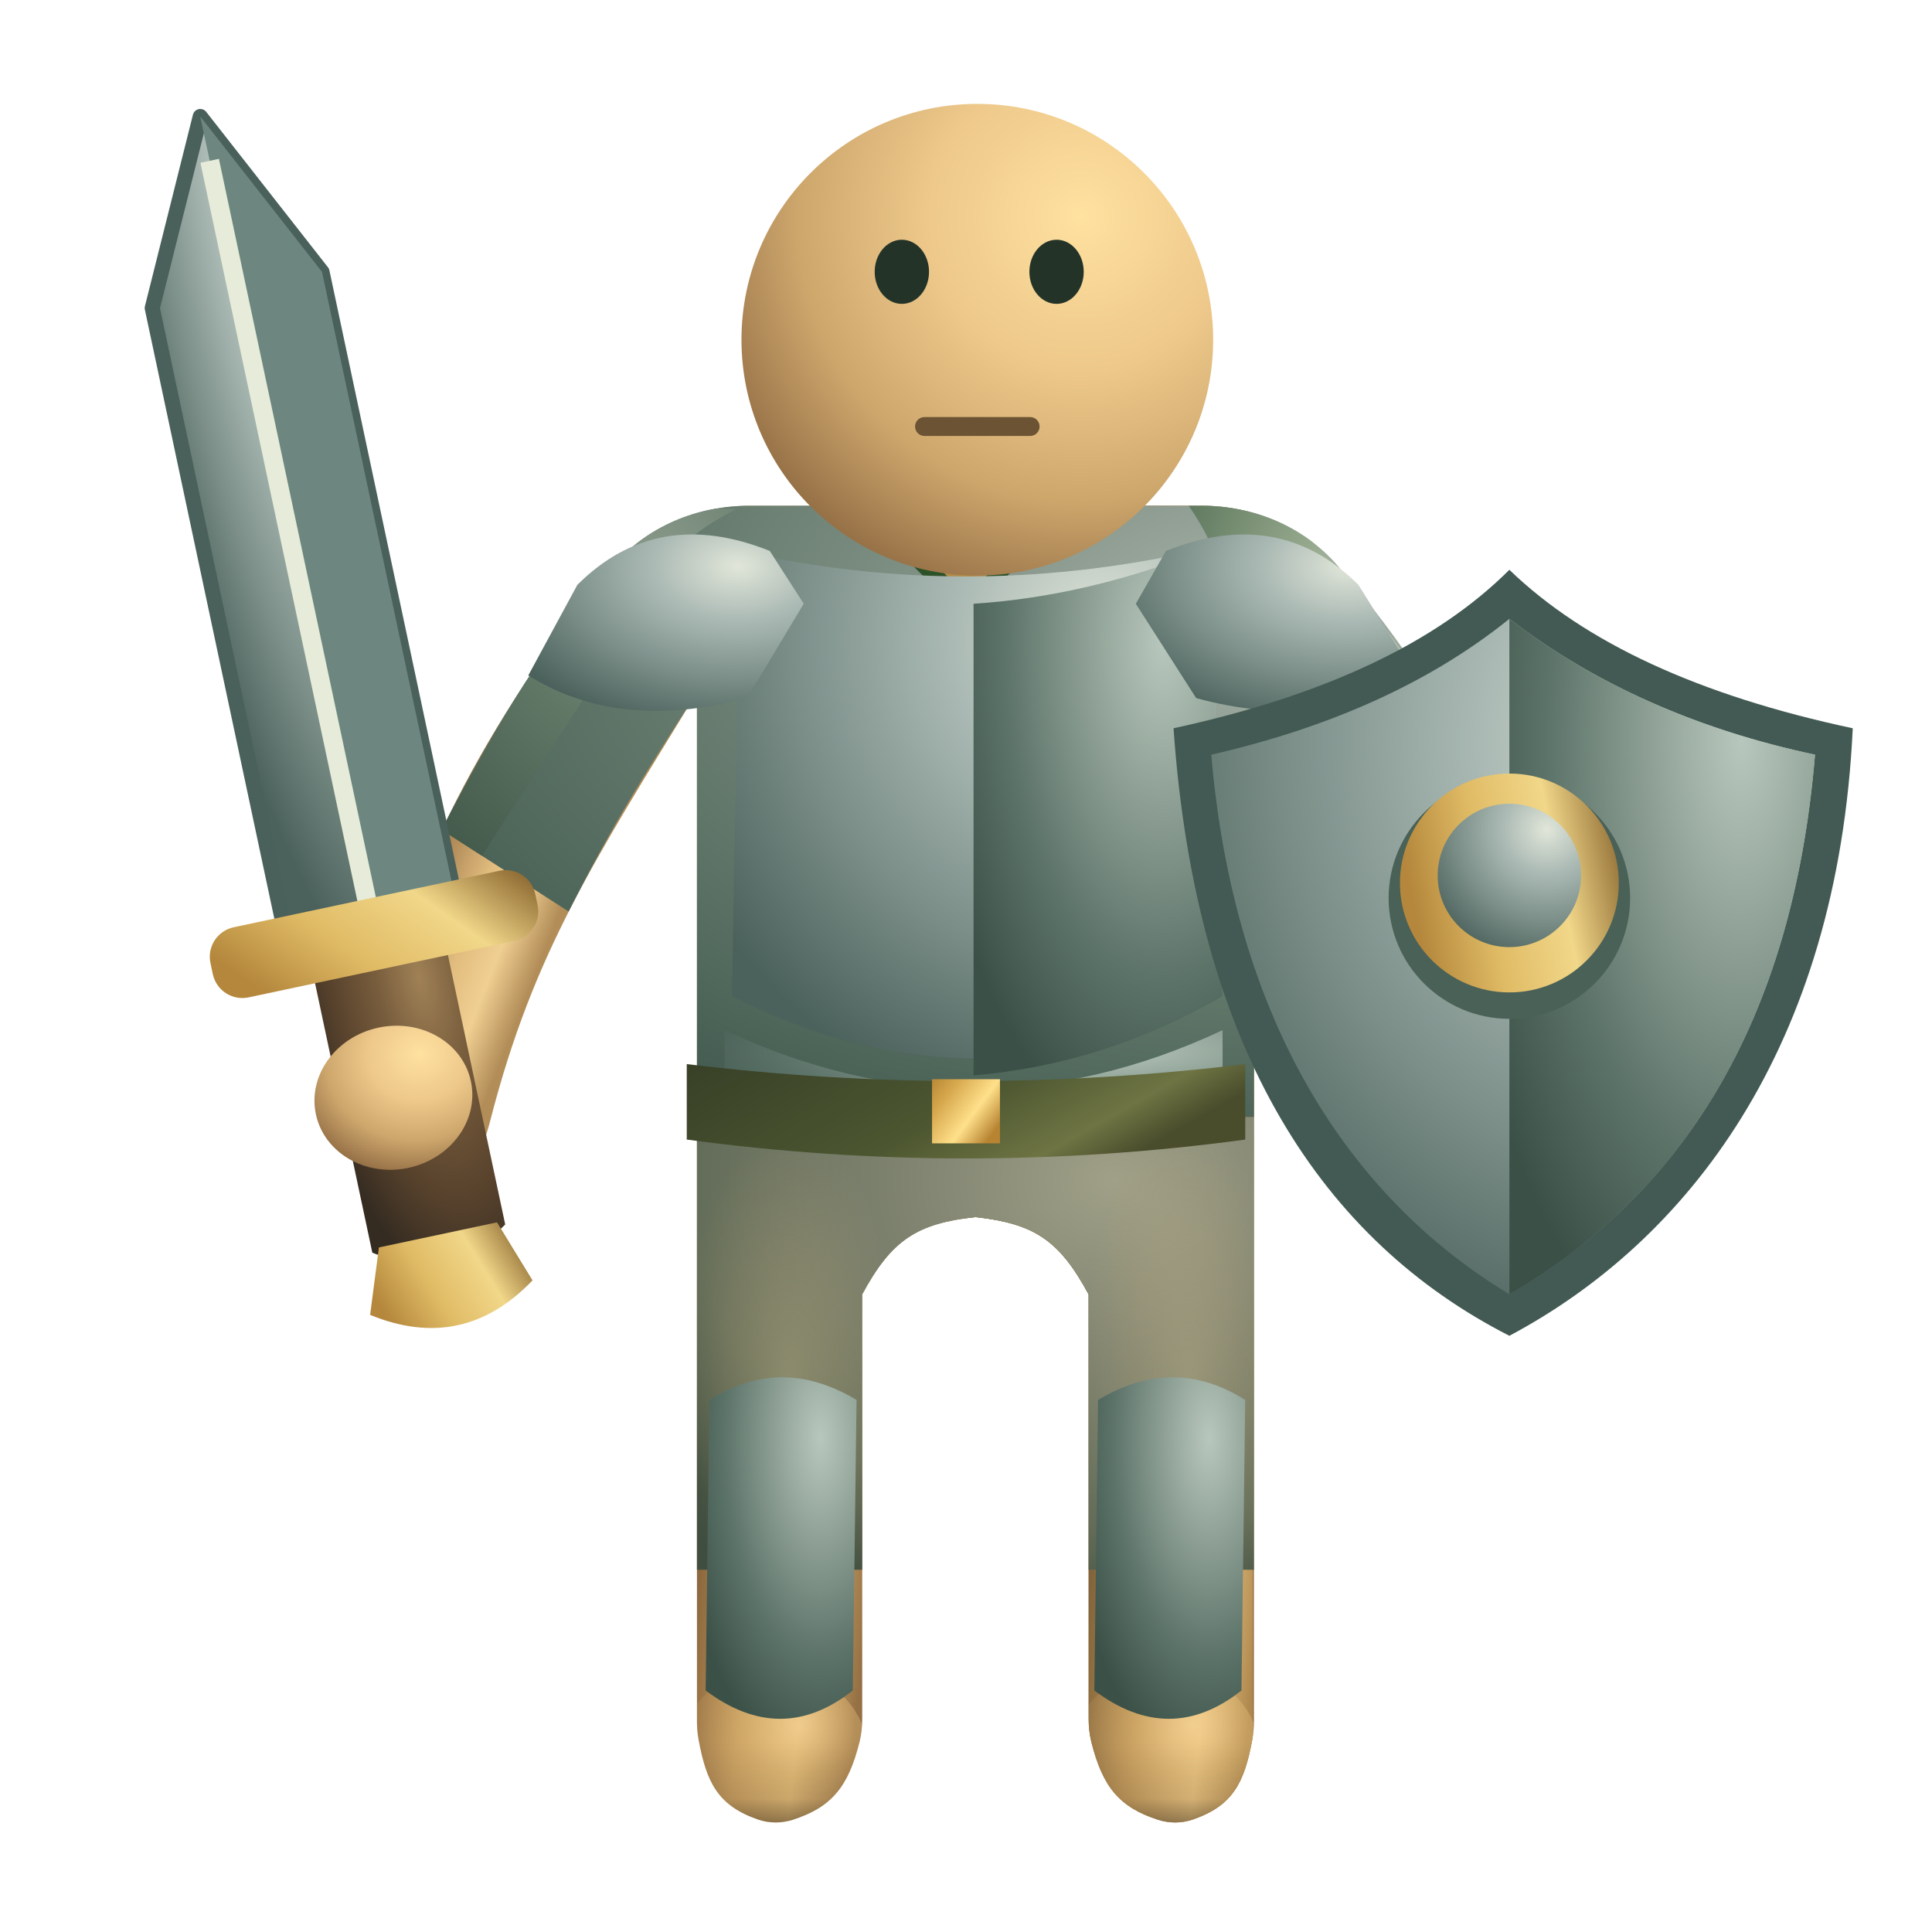
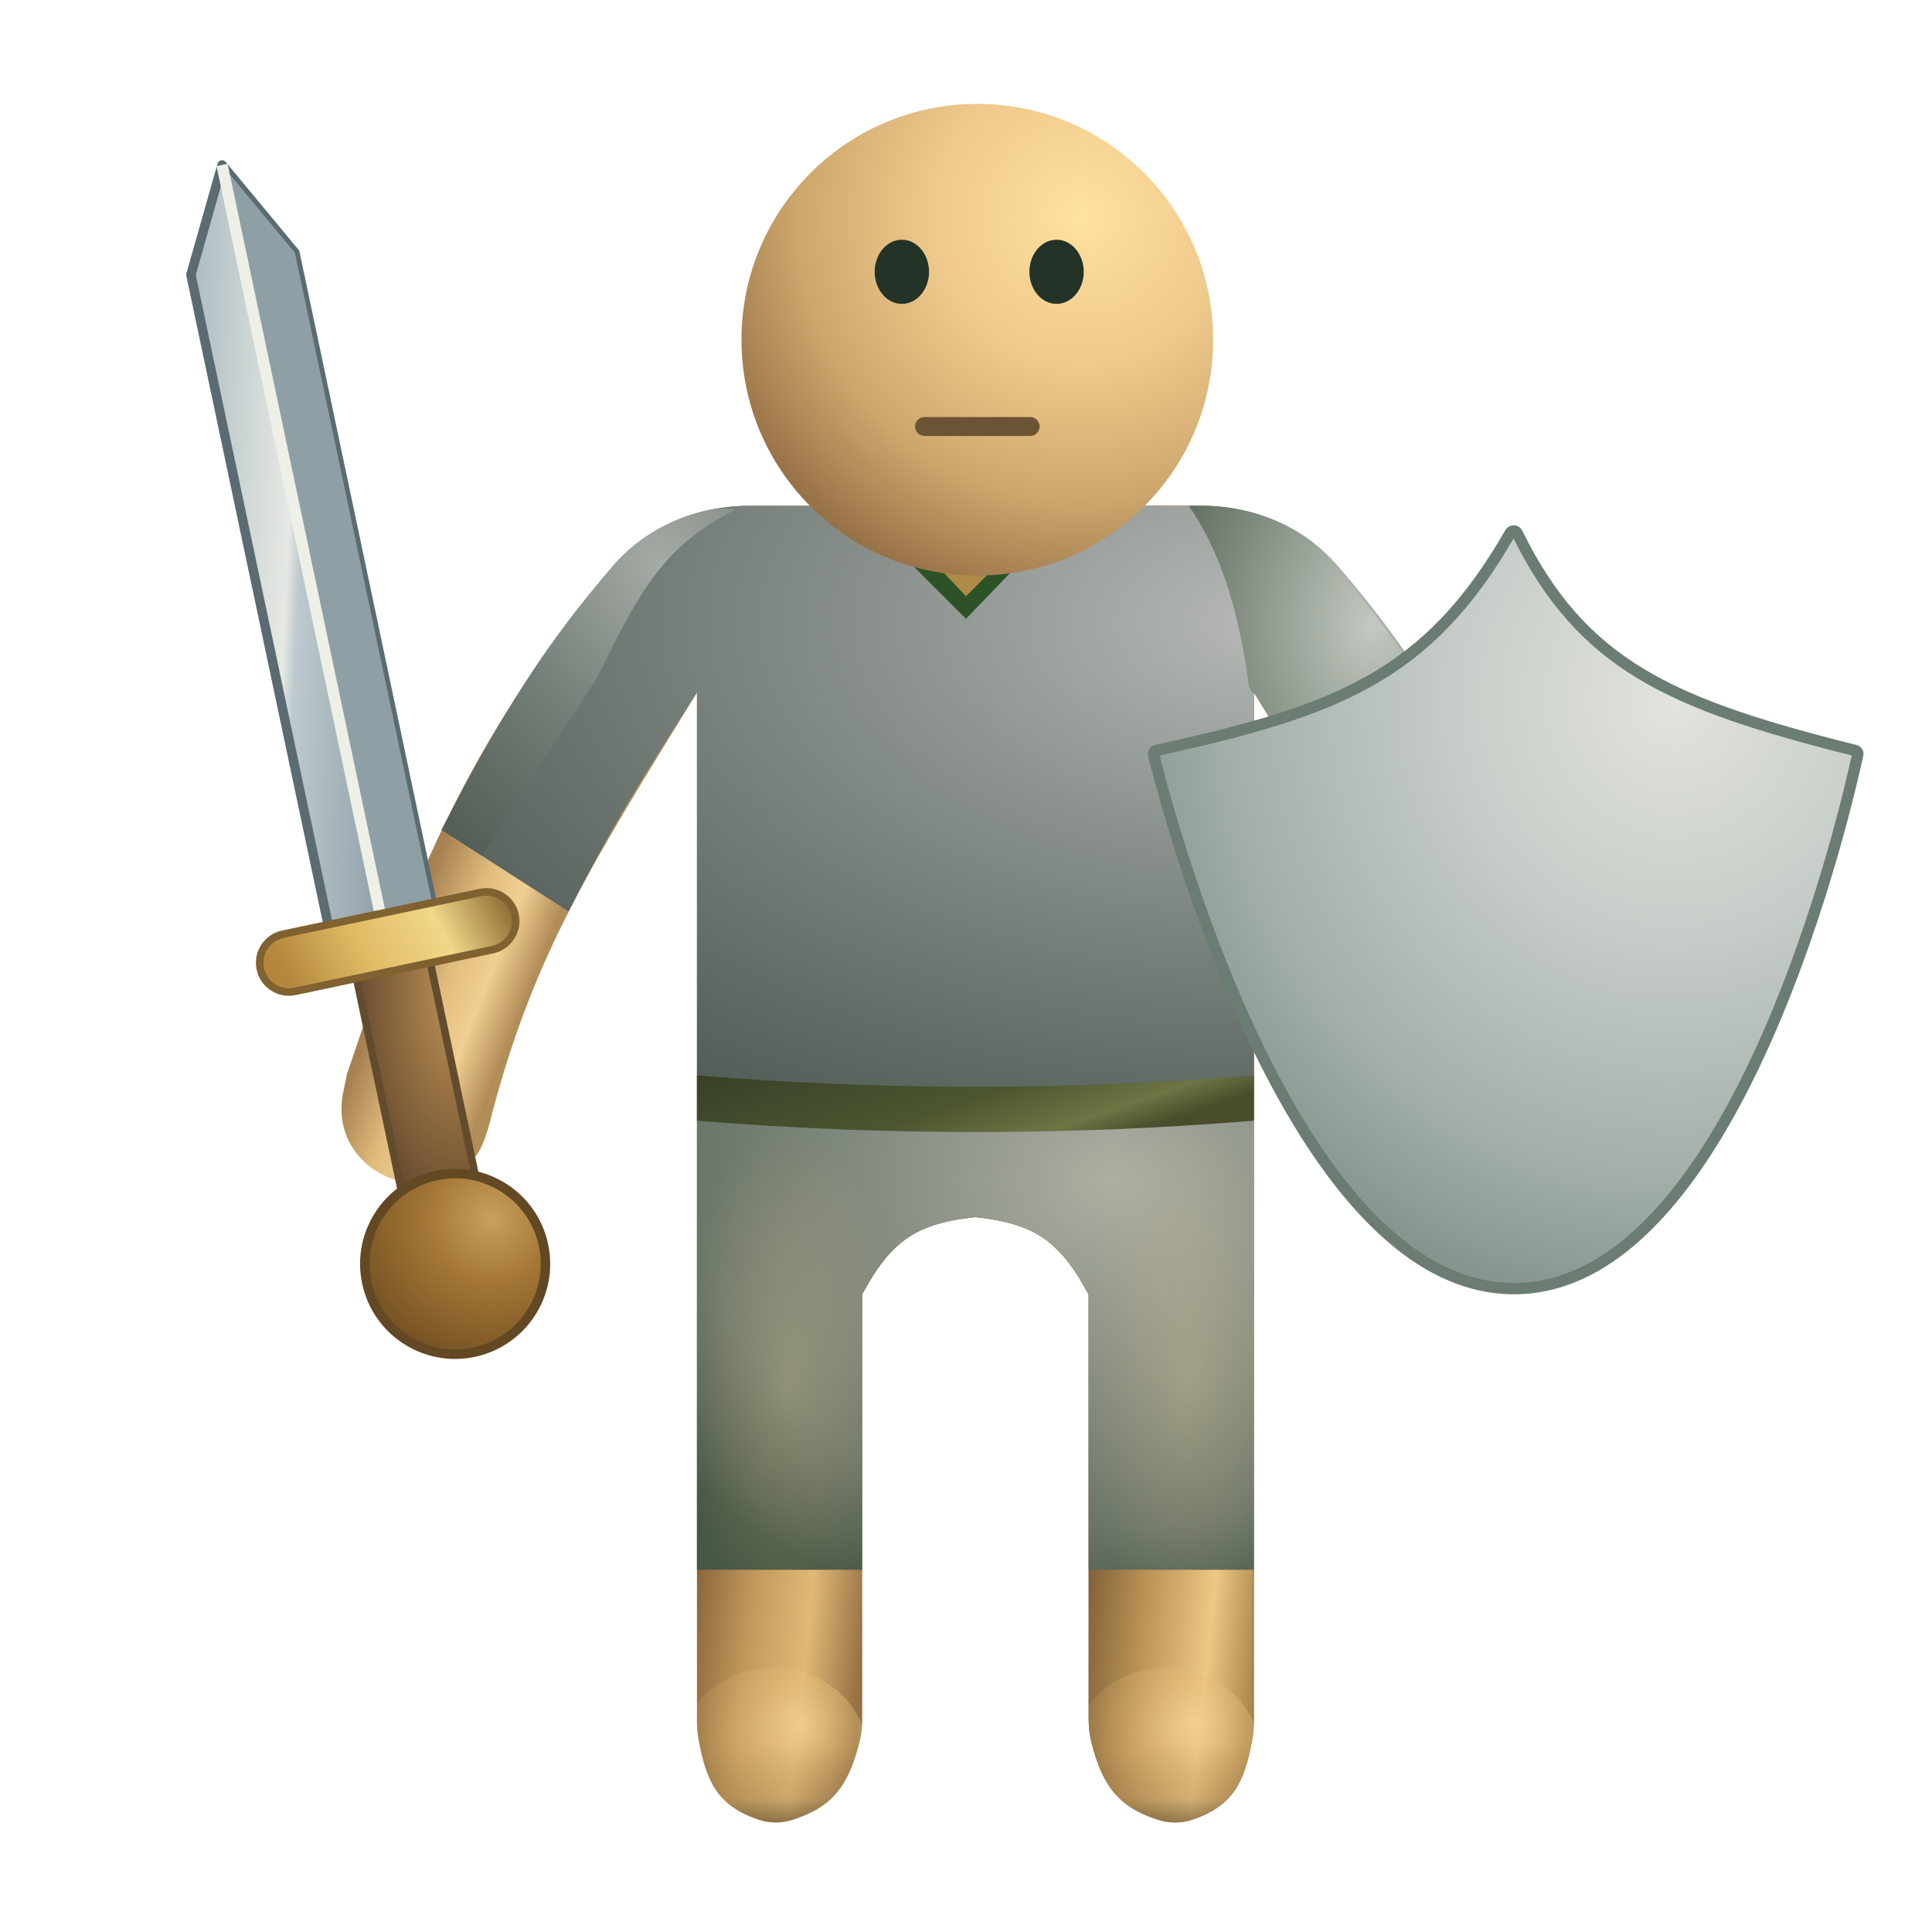
<svg xmlns="http://www.w3.org/2000/svg" width="512" height="512" viewBox="0 0 512 512" fill="none" role="img" aria-labelledby="nc-normchel-title nc-normchel-desc">
  <defs>
    <clipPath id="nc-swordsman-legs-clip">
      <path d="M258.5 322.531C242.934 324.263 236.28 328.614 228.5 343.031V455.355C228.5 457.466 228.297 459.58 227.783 461.627C224.776 473.598 220.356 478.924 210.15 482.24C207.136 483.22 203.858 483.224 200.863 482.185C190.261 478.506 187.234 472.449 185.121 460.955C184.825 459.346 184.7 457.709 184.7 456.074V296.031H332.3V456.074C332.3 457.709 332.174 459.346 331.879 460.955C329.765 472.449 326.738 478.506 316.136 482.185C313.142 483.224 309.864 483.22 306.849 482.24C296.644 478.924 292.224 473.598 289.217 461.627C288.702 459.58 288.5 457.466 288.5 455.355V343.031C280.719 328.614 274.066 324.263 258.5 322.531Z" />
    </clipPath>
    <clipPath id="nc-swordsman-pants-clip">
      <path d="M258.5 322.531C242.934 324.263 236.28 328.614 228.5 343.031V416H184.7V296.031H332.3V416H288.5V343.031C280.719 328.614 274.066 324.263 258.5 322.531Z" />
    </clipPath>
    <clipPath id="nc-swordsman-arms-clip">
      <path d="M91.963 284.579C111.34 226.873 126.676 193.396 161.829 150.934C170.887 139.992 184.546 134.031 198.751 134.031L318.249 134.031C332.454 134.031 346.112 139.992 355.171 150.934C390.324 193.396 405.66 226.873 425.037 284.579L426.023 289.366C430.225 309.756 405.604 320.982 392.531 308.315C389.374 305.257 388.074 300.845 386.976 296.589C375.615 252.535 359.481 227.913 332.3 183.531V296.031H184.7V183.531C157.518 227.913 141.384 252.535 130.024 296.589C128.926 300.845 127.626 305.257 124.469 308.315C111.396 320.982 86.774 309.756 90.976 289.366L91.963 284.579Z" />
    </clipPath>
    <clipPath id="nc-swordsman-shirt-clip">
      <path d="M184.7 296.031V183.531C170.718 205.278 162.908 217.488 150.686 241.56L117.025 219.913C133.03 189.008 144.572 170.68 162.55 149.889C171.509 139.528 184.754 134.031 198.451 134.031L318.549 134.031C332.246 134.031 345.491 139.528 354.45 149.889C372.427 170.68 383.97 189.008 399.975 219.913L366.314 241.56C354.092 217.488 346.281 205.278 332.3 183.531V296.031H258.5H184.7Z" />
    </clipPath>
    <radialGradient id="nc-swordsman-skin" cx="72%" cy="24%" r="86%">
      <stop stop-color="#ffe1a0" />
      <stop offset=".38" stop-color="#edc88a" />
      <stop offset=".7" stop-color="#cda66c" />
      <stop offset="1" stop-color="#916c43" />
    </radialGradient>
    <linearGradient id="nc-swordsman-left-arm" gradientUnits="userSpaceOnUse" x1="105" y1="255" x2="138" y2="268">
      <stop stop-color="#a78151" />
      <stop offset=".4" stop-color="#e1bc7e" />
      <stop offset=".69" stop-color="#f0cf92" />
      <stop offset="1" stop-color="#b28d58" />
    </linearGradient>
    <linearGradient id="nc-swordsman-right-arm" gradientUnits="userSpaceOnUse" x1="373" y1="269" x2="409" y2="251">
      <stop stop-color="#a47a48" />
      <stop offset=".4" stop-color="#d9ae6d" />
      <stop offset=".76" stop-color="#f6d99b" />
      <stop offset="1" stop-color="#ddb97b" />
    </linearGradient>
    <radialGradient id="nc-swordsman-shirt-paint" cx="78%" cy="19%" r="99%">
-       <stop stop-color="#aab6ac" />
-       <stop offset=".28" stop-color="#87968b" />
-       <stop offset=".6" stop-color="#62786b" />
-       <stop offset="1" stop-color="#3d554b" />
+       <stop stop-color="#b7bab7" />
+       <stop offset=".28" stop-color="#959b97" />
+       <stop offset=".6" stop-color="#727b75" />
+       <stop offset="1" stop-color="#4c5750" />
    </radialGradient>
    <radialGradient id="nc-swordsman-sleeve-left" cx="76%" cy="15%" r="110%">
-       <stop stop-color="#8a9a8b" />
-       <stop offset=".46" stop-color="#607766" />
-       <stop offset="1" stop-color="#3e5547" />
+       <stop stop-color="#a5aba5" />
+       <stop offset=".46" stop-color="#737e76" />
+       <stop offset="1" stop-color="#4b574f" />
    </radialGradient>
    <radialGradient id="nc-swordsman-sleeve-right" cx="57%" cy="29%" r="75%">
-       <stop stop-color="#c3cfb7" />
-       <stop offset=".27" stop-color="#a0b297" />
-       <stop offset=".6" stop-color="#7c9276" />
-       <stop offset="1" stop-color="#4d6a52" />
+       <stop stop-color="#c4c9c1" />
+       <stop offset=".27" stop-color="#a4ada3" />
+       <stop offset=".6" stop-color="#7f8a7e" />
+       <stop offset="1" stop-color="#535f53" />
    </radialGradient>
    <radialGradient id="nc-swordsman-pants-paint" cx="75%" cy="14%" r="101%">
-       <stop stop-color="#a0a087" />
-       <stop offset=".36" stop-color="#808471" />
-       <stop offset=".76" stop-color="#626c58" />
-       <stop offset="1" stop-color="#404e3f" />
+       <stop stop-color="#adafa2" />
+       <stop offset=".36" stop-color="#8b9287" />
+       <stop offset=".76" stop-color="#697568" />
+       <stop offset="1" stop-color="#475744" />
    </radialGradient>
    <radialGradient id="nc-swordsman-cloth-light">
      <stop stop-color="#ead19a" stop-opacity=".29" />
      <stop offset=".55" stop-color="#dfc187" stop-opacity=".15" />
      <stop offset="1" stop-color="#d7b780" stop-opacity="0" />
    </radialGradient>
    <linearGradient id="nc-swordsman-boot-left" gradientUnits="userSpaceOnUse" x1="181" y1="440" x2="228" y2="445">
      <stop stop-color="#86623a" />
      <stop offset=".35" stop-color="#c2995c" />
      <stop offset=".68" stop-color="#e0b976" />
      <stop offset="1" stop-color="#957044" />
    </linearGradient>
    <linearGradient id="nc-swordsman-boot-right" gradientUnits="userSpaceOnUse" x1="284" y1="440" x2="332" y2="445">
      <stop stop-color="#795c36" />
      <stop offset=".35" stop-color="#b89054" />
      <stop offset=".74" stop-color="#edc784" />
      <stop offset="1" stop-color="#ae884e" />
    </linearGradient>
    <linearGradient id="nc-swordsman-sole-shadow" gradientUnits="userSpaceOnUse" x1="0" y1="462" x2="0" y2="485">
      <stop stop-color="#493a24" stop-opacity="0" />
      <stop offset=".64" stop-color="#493a24" stop-opacity=".14" />
      <stop offset="1" stop-color="#493a24" stop-opacity=".66" />
    </linearGradient>
    <radialGradient id="nc-swordsman-boot-toe" cx="64%" cy="33%" r="68%">
      <stop stop-color="#f5d294" stop-opacity=".75" />
      <stop offset=".44" stop-color="#e4bd78" stop-opacity=".4" />
      <stop offset="1" stop-color="#d9b073" stop-opacity="0" />
    </radialGradient>
    <linearGradient id="nc-swordsman-belt-paint" x1="0" y1="0" x2="1" y2=".3">
      <stop stop-color="#384027" />
      <stop offset=".57" stop-color="#4c5630" />
      <stop offset=".85" stop-color="#6e7443" />
      <stop offset="1" stop-color="#494d2c" />
    </linearGradient>
-     <linearGradient id="nc-swordsman-buckle-paint" x1="0" y1="0" x2="1" y2=".7">
-       <stop stop-color="#b78937" />
-       <stop offset=".25" stop-color="#d5a64b" />
-       <stop offset=".66" stop-color="#ffe08a" />
-       <stop offset="1" stop-color="#b88432" />
-     </linearGradient>
-     <radialGradient id="nc-swordsman-steel" cx="76%" cy="18%" r="96%">
-       <stop offset="0.000" stop-color="#e1e6d9" />
-       <stop offset="0.333" stop-color="#a9b8b3" />
-       <stop offset="0.667" stop-color="#7b8e88" />
-       <stop offset="1.000" stop-color="#4b615b" />
-     </radialGradient>
-     <radialGradient id="nc-swordsman-steel-dark" cx="76%" cy="18%" r="96%">
-       <stop offset="0.000" stop-color="#b8c7bd" />
-       <stop offset="0.333" stop-color="#8c9e93" />
-       <stop offset="0.667" stop-color="#5c7369" />
-       <stop offset="1.000" stop-color="#3b5148" />
-     </radialGradient>
-     <radialGradient id="nc-swordsman-dark-leather" cx="76%" cy="18%" r="96%">
-       <stop offset="0.000" stop-color="#a08156" />
-       <stop offset="0.333" stop-color="#785d3d" />
-       <stop offset="0.667" stop-color="#59432d" />
-       <stop offset="1.000" stop-color="#342b21" />
-     </radialGradient>
    <linearGradient id="nc-swordsman-gold" x1="0" y1=".3" x2="1" y2=".1">
      <stop offset="0.000" stop-color="#b4873c" />
      <stop offset="0.333" stop-color="#e0bb65" />
      <stop offset="0.667" stop-color="#f1d789" />
      <stop offset="1.000" stop-color="#87632d" />
    </linearGradient>
+     <linearGradient id="classic-sword-blade" x1="0" y1="0" x2="1" y2=".15">
+       <stop stop-color="#aab9c0" />
+       <stop offset=".45" stop-color="#e6e9e3" />
+       <stop offset=".5" stop-color="#bdc9ce" />
+       <stop offset="1" stop-color="#82959c" />
+     </linearGradient>
+     <radialGradient id="classic-shield-silver" cx="74%" cy="22%" r="89%">
+       <stop stop-color="#e2e4dd" />
+       <stop offset=".36" stop-color="#c6ccc7" />
+       <stop offset=".7" stop-color="#a5b0aa" />
+       <stop offset="1" stop-color="#788b81" />
+     </radialGradient>
+     <radialGradient id="classic-pommel" cx="70%" cy="25%" r="83%">
+       <stop stop-color="#caa05d" />
+       <stop offset=".42" stop-color="#a47736" />
+       <stop offset="1" stop-color="#735022" />
+     </radialGradient>
+     <radialGradient id="nc-swordsman-leather" cx="76%" cy="18%" r="96%">
+       <stop offset="0.000" stop-color="#ba915d" />
+       <stop offset="0.333" stop-color="#987243" />
+       <stop offset="0.667" stop-color="#725434" />
+       <stop offset="1.000" stop-color="#463625" />
+     </radialGradient>
  </defs>
  <g id="nc-unit-body">
    <g id="nc-swordsman-boots" clip-path="url(#nc-swordsman-legs-clip)">
      <path id="nc-swordsman-original-legs-silhouette" d="M258.5 322.531C242.934 324.263 236.28 328.614 228.5 343.031V455.355C228.5 457.466 228.297 459.58 227.783 461.627C224.776 473.598 220.356 478.924 210.15 482.24C207.136 483.22 203.858 483.224 200.863 482.185C190.261 478.506 187.234 472.449 185.121 460.955C184.825 459.346 184.7 457.709 184.7 456.074V296.031H332.3V456.074C332.3 457.709 332.174 459.346 331.879 460.955C329.765 472.449 326.738 478.506 316.136 482.185C313.142 483.224 309.864 483.22 306.849 482.24C296.644 478.924 292.224 473.598 289.217 461.627C288.702 459.58 288.5 457.466 288.5 455.355V343.031C280.719 328.614 274.066 324.263 258.5 322.531Z" fill="url(#nc-swordsman-boot-left)" />
      <path d="M255 295 H332 V486 H255Z" fill="url(#nc-swordsman-boot-right)" />
      <ellipse cx="205" cy="465" rx="25" ry="23" fill="url(#nc-swordsman-boot-toe)" />
      <ellipse cx="309" cy="465" rx="25" ry="23" fill="url(#nc-swordsman-boot-toe)" />
      <path d="M180 452 H334 V486 H180Z" fill="url(#nc-swordsman-sole-shadow)" />
    </g>
    <g id="nc-swordsman-pants" clip-path="url(#nc-swordsman-pants-clip)">
      <path id="nc-swordsman-original-pants-silhouette" d="M258.5 322.531C242.934 324.263 236.28 328.614 228.5 343.031V416H184.7V296.031H332.3V416H288.5V343.031C280.719 328.614 274.066 324.263 258.5 322.531Z" fill="url(#nc-swordsman-pants-paint)" />
      <ellipse cx="209" cy="365" rx="30" ry="66" fill="url(#nc-swordsman-cloth-light)" />
      <ellipse cx="315" cy="365" rx="29" ry="66" fill="url(#nc-swordsman-cloth-light)" />
    </g>
    <g id="nc-swordsman-arms" clip-path="url(#nc-swordsman-arms-clip)">
      <path id="nc-swordsman-original-arms-silhouette" d="M91.963 284.579C111.34 226.873 126.676 193.396 161.829 150.934C170.887 139.992 184.546 134.031 198.751 134.031L318.249 134.031C332.454 134.031 346.112 139.992 355.171 150.934C390.324 193.396 405.66 226.873 425.037 284.579L426.023 289.366C430.225 309.756 405.604 320.982 392.531 308.315C389.374 305.257 388.074 300.845 386.976 296.589C375.615 252.535 359.481 227.913 332.3 183.531V296.031H184.7V183.531C157.518 227.913 141.384 252.535 130.024 296.589C128.926 300.845 127.626 305.257 124.469 308.315C111.396 320.982 86.774 309.756 90.976 289.366L91.963 284.579Z" fill="url(#nc-swordsman-left-arm)" />
      <path d="M256 130 H428 V320 H256Z" fill="url(#nc-swordsman-right-arm)" />
    </g>
    <g id="nc-swordsman-shirt" clip-path="url(#nc-swordsman-shirt-clip)">
      <path id="nc-swordsman-original-shirt-silhouette" d="M184.7 296.031V183.531C170.718 205.278 162.908 217.488 150.686 241.56L117.025 219.913C133.03 189.008 144.572 170.68 162.55 149.889C171.509 139.528 184.754 134.031 198.451 134.031L318.549 134.031C332.246 134.031 345.491 139.528 354.45 149.889C372.427 170.68 383.97 189.008 399.975 219.913L366.314 241.56C354.092 217.488 346.281 205.278 332.3 183.531V296.031H258.5H184.7Z" fill="url(#nc-swordsman-shirt-paint)" />
      <path d="M195 135 C175 145 169 158 158 180 L125 231 L110 227 L134 184 L159 149 Q174 133 195 135Z" fill="url(#nc-swordsman-sleeve-left)" />
      <path d="M315 134 Q340 130 358 155 Q380 181 401 223 L363 245 Q343 201 331 182 Q327 151 315 134Z" fill="url(#nc-swordsman-sleeve-right)" />
      <path d="M230 138 Q255 129 281 138 L256 164Z" fill="#2d5228" />
      <path d="M239 140 Q255 137 273 141 L256 158Z" fill="#b08b48" />
    </g>
  </g>
-   <g id="nc-armor">
-     <path d="M196 146 Q258 160 321 145 L324 264 Q259 297 194 264Z" fill="url(#nc-swordsman-steel)" />
-     <path d="M258 160 Q289 158 321 145 L324 264 Q293 282 258 285Z" fill="url(#nc-swordsman-steel-dark)" />
-     <path d="M204 146 Q174 134 153 155 L140 179 Q164 194 198 185 L213 160Z" fill="url(#nc-swordsman-steel)" />
-     <path d="M309 146 Q339 134 360 155 L375 179 Q350 194 317 185 L301 160Z" fill="url(#nc-swordsman-steel)" />
-     <path d="M192 273 Q258 304 324 273 L324 290 Q258 315 192 290Z" fill="url(#nc-swordsman-steel-dark)" />
-     <path d="M188 371 Q207 359 227 371 L226 448 Q207 463 187 448Z" fill="url(#nc-swordsman-steel-dark)" />
-     <path d="M291 371 Q311 359 330 371 L329 448 Q310 463 290 448Z" fill="url(#nc-swordsman-steel-dark)" />
-   </g>
  <g id="nc-belt">
-     <path d="M182 282 Q256 291 330 282 V302 Q256 312 182 302Z" fill="url(#nc-swordsman-belt-paint)" />
-     <path d="M247 286 H265 V303 H247Z" fill="url(#nc-swordsman-buckle-paint)" />
+     <path d="M184.7 285 Q258.5 291 332.3 285 V297 Q258.5 303 184.7 297Z" fill="url(#nc-swordsman-belt-paint)" />
  </g>
  <g id="nc-unit-head" transform="translate(3 -.9695)">
    <circle id="nc-swordsman-original-head-silhouette" cx="256" cy="91" r="62.5" fill="url(#nc-swordsman-skin)" />
    <ellipse cx="236" cy="73" rx="7.2" ry="8.5" fill="#243328" />
    <ellipse cx="277" cy="73" rx="7.2" ry="8.5" fill="#243328" />
    <path d="M242 114 H270" stroke="#6b5334" stroke-width="5" stroke-linecap="round" />
  </g>
-   <g id="nc-sword">
-     <g transform="rotate(-12 109 294)">
-       <path d="M91 244 H127 V329 Q109 341 91 329Z" fill="url(#nc-swordsman-dark-leather)" />
-       <path d="M86 72 L109 25 L132 72 V245 H86Z" fill="url(#nc-swordsman-steel)" stroke="#4a605b" stroke-width="4" stroke-linejoin="round" />
-       <path d="M109 25 L132 72 V245 H109Z" fill="#6d8780" />
-       <path d="M109 37 V242" stroke="#e6ecd9" stroke-width="5" />
-       <rect x="65" y="237" width="88" height="19" rx="8" fill="url(#nc-swordsman-gold)" />
-       <path d="M93 328 H125 L131 345 Q109 360 87 345Z" fill="url(#nc-swordsman-gold)" />
-       <ellipse cx="105" cy="290" rx="21" ry="19" fill="url(#nc-swordsman-skin)" />
-     </g>
+   <g id="classic-sword">
+     <path d="M92.936 251.933L112.505 247.802L129.028 326.077L109.459 330.208L92.936 251.933Z" fill="url(#nc-swordsman-leather)" stroke="#624c2d" stroke-width="2" stroke-linejoin="round" />
+     <path d="M144.04 330C146.77 342.936 138.497 355.636 125.561 358.367C112.625 361.098 99.925 352.825 97.194 339.889C94.464 326.953 102.737 314.252 115.673 311.522C128.609 308.791 141.309 317.064 144.04 330Z" fill="url(#classic-pommel)" stroke="#624823" stroke-width="2.5" />
+     <path d="M50.595 72.799L58.846 43.712L78.151 66.982L116.721 249.7L102.943 252.609L89.165 255.517L50.595 72.799Z" fill="url(#classic-sword-blade)" stroke="#5a6c71" stroke-width="2.5" stroke-linejoin="round" />
+     <path d="M58.846 43.712 L78.151 66.982 L116.721 249.7 L102.943 252.609Z" fill="#8e9fa5" />
+     <path d="M58.846 43.712 L102.943 252.609" fill="none" stroke="#eef0e8" stroke-width="3" />
+     <path d="M68.986 256.752C68.102 252.567 70.778 248.458 74.964 247.575L127.32 236.523C131.505 235.639 135.614 238.316 136.498 242.501C137.381 246.686 134.705 250.795 130.519 251.679L78.163 262.731C73.978 263.614 69.869 260.938 68.986 256.752Z" fill="url(#nc-swordsman-gold)" stroke="#806130" stroke-width="2" stroke-linejoin="round" />
  </g>
-   <g id="nc-shield">
-     <path d="M400 151 Q430 180 491 193 C487 278 447 329 400 354 C351 329 317 279 311 193 Q371 180 400 151Z" fill="#425a53" />
-     <path d="M400 164 Q434 190 481 200 C475 272 445 317 400 343 C357 317 327 270 321 200 Q369 189 400 164Z" fill="url(#nc-swordsman-steel)" />
-     <path d="M400 164 Q434 190 481 200 C475 272 445 317 400 343Z" fill="url(#nc-swordsman-steel-dark)" />
-     <circle cx="400" cy="238" r="32" fill="#496157" />
-     <circle cx="400" cy="234" r="29" fill="url(#nc-swordsman-gold)" />
-     <circle cx="400" cy="232" r="19" fill="url(#nc-swordsman-steel)" />
+   <g id="classic-shield">
+     <path d="M400.241 141.205C378.287 179.601 353.753 188.449 306.502 198.876C305.957 198.996 305.582 199.445 305.715 199.987C308.658 212.002 341.762 341.5 401.203 341.5C460.725 341.5 489.819 211.655 492.323 199.94C492.434 199.416 492.078 198.991 491.559 198.861C442.744 186.65 419.3 176.294 402.054 141.259C401.696 140.53 400.644 140.5 400.241 141.205Z" fill="url(#classic-shield-silver)" stroke="#6b7d73" stroke-width="3" stroke-linejoin="round" />
  </g>
</svg>
